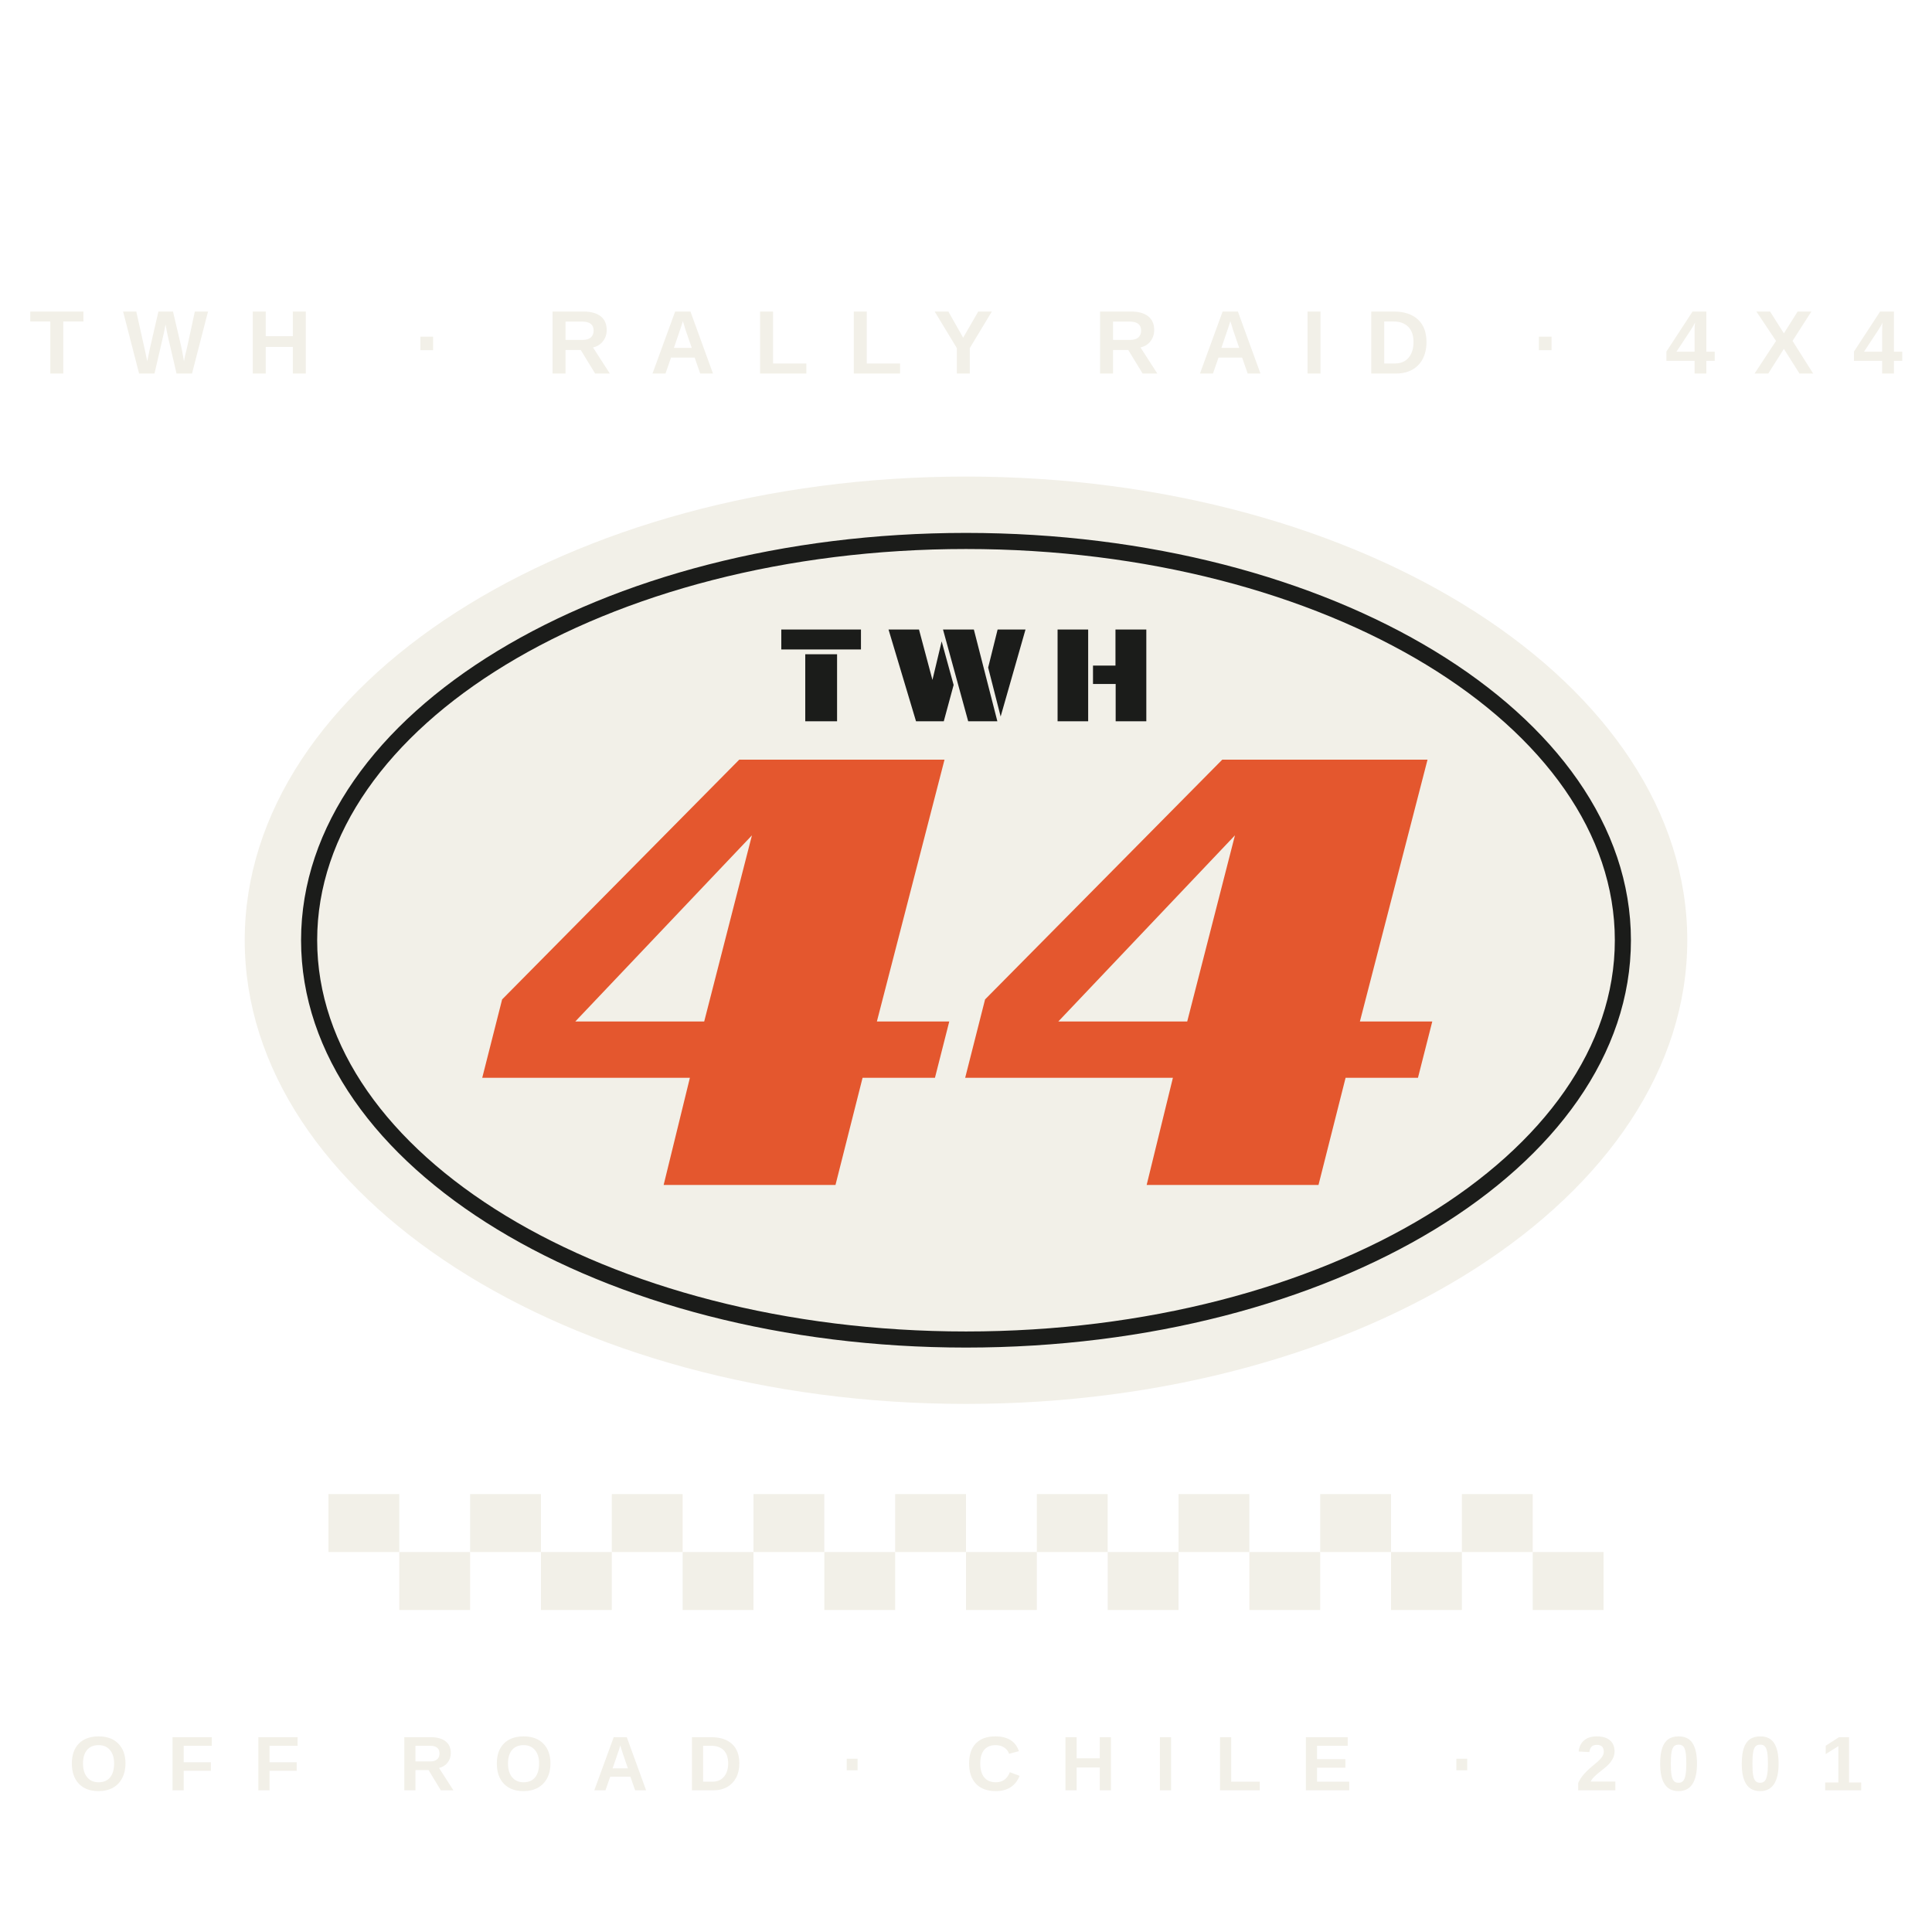
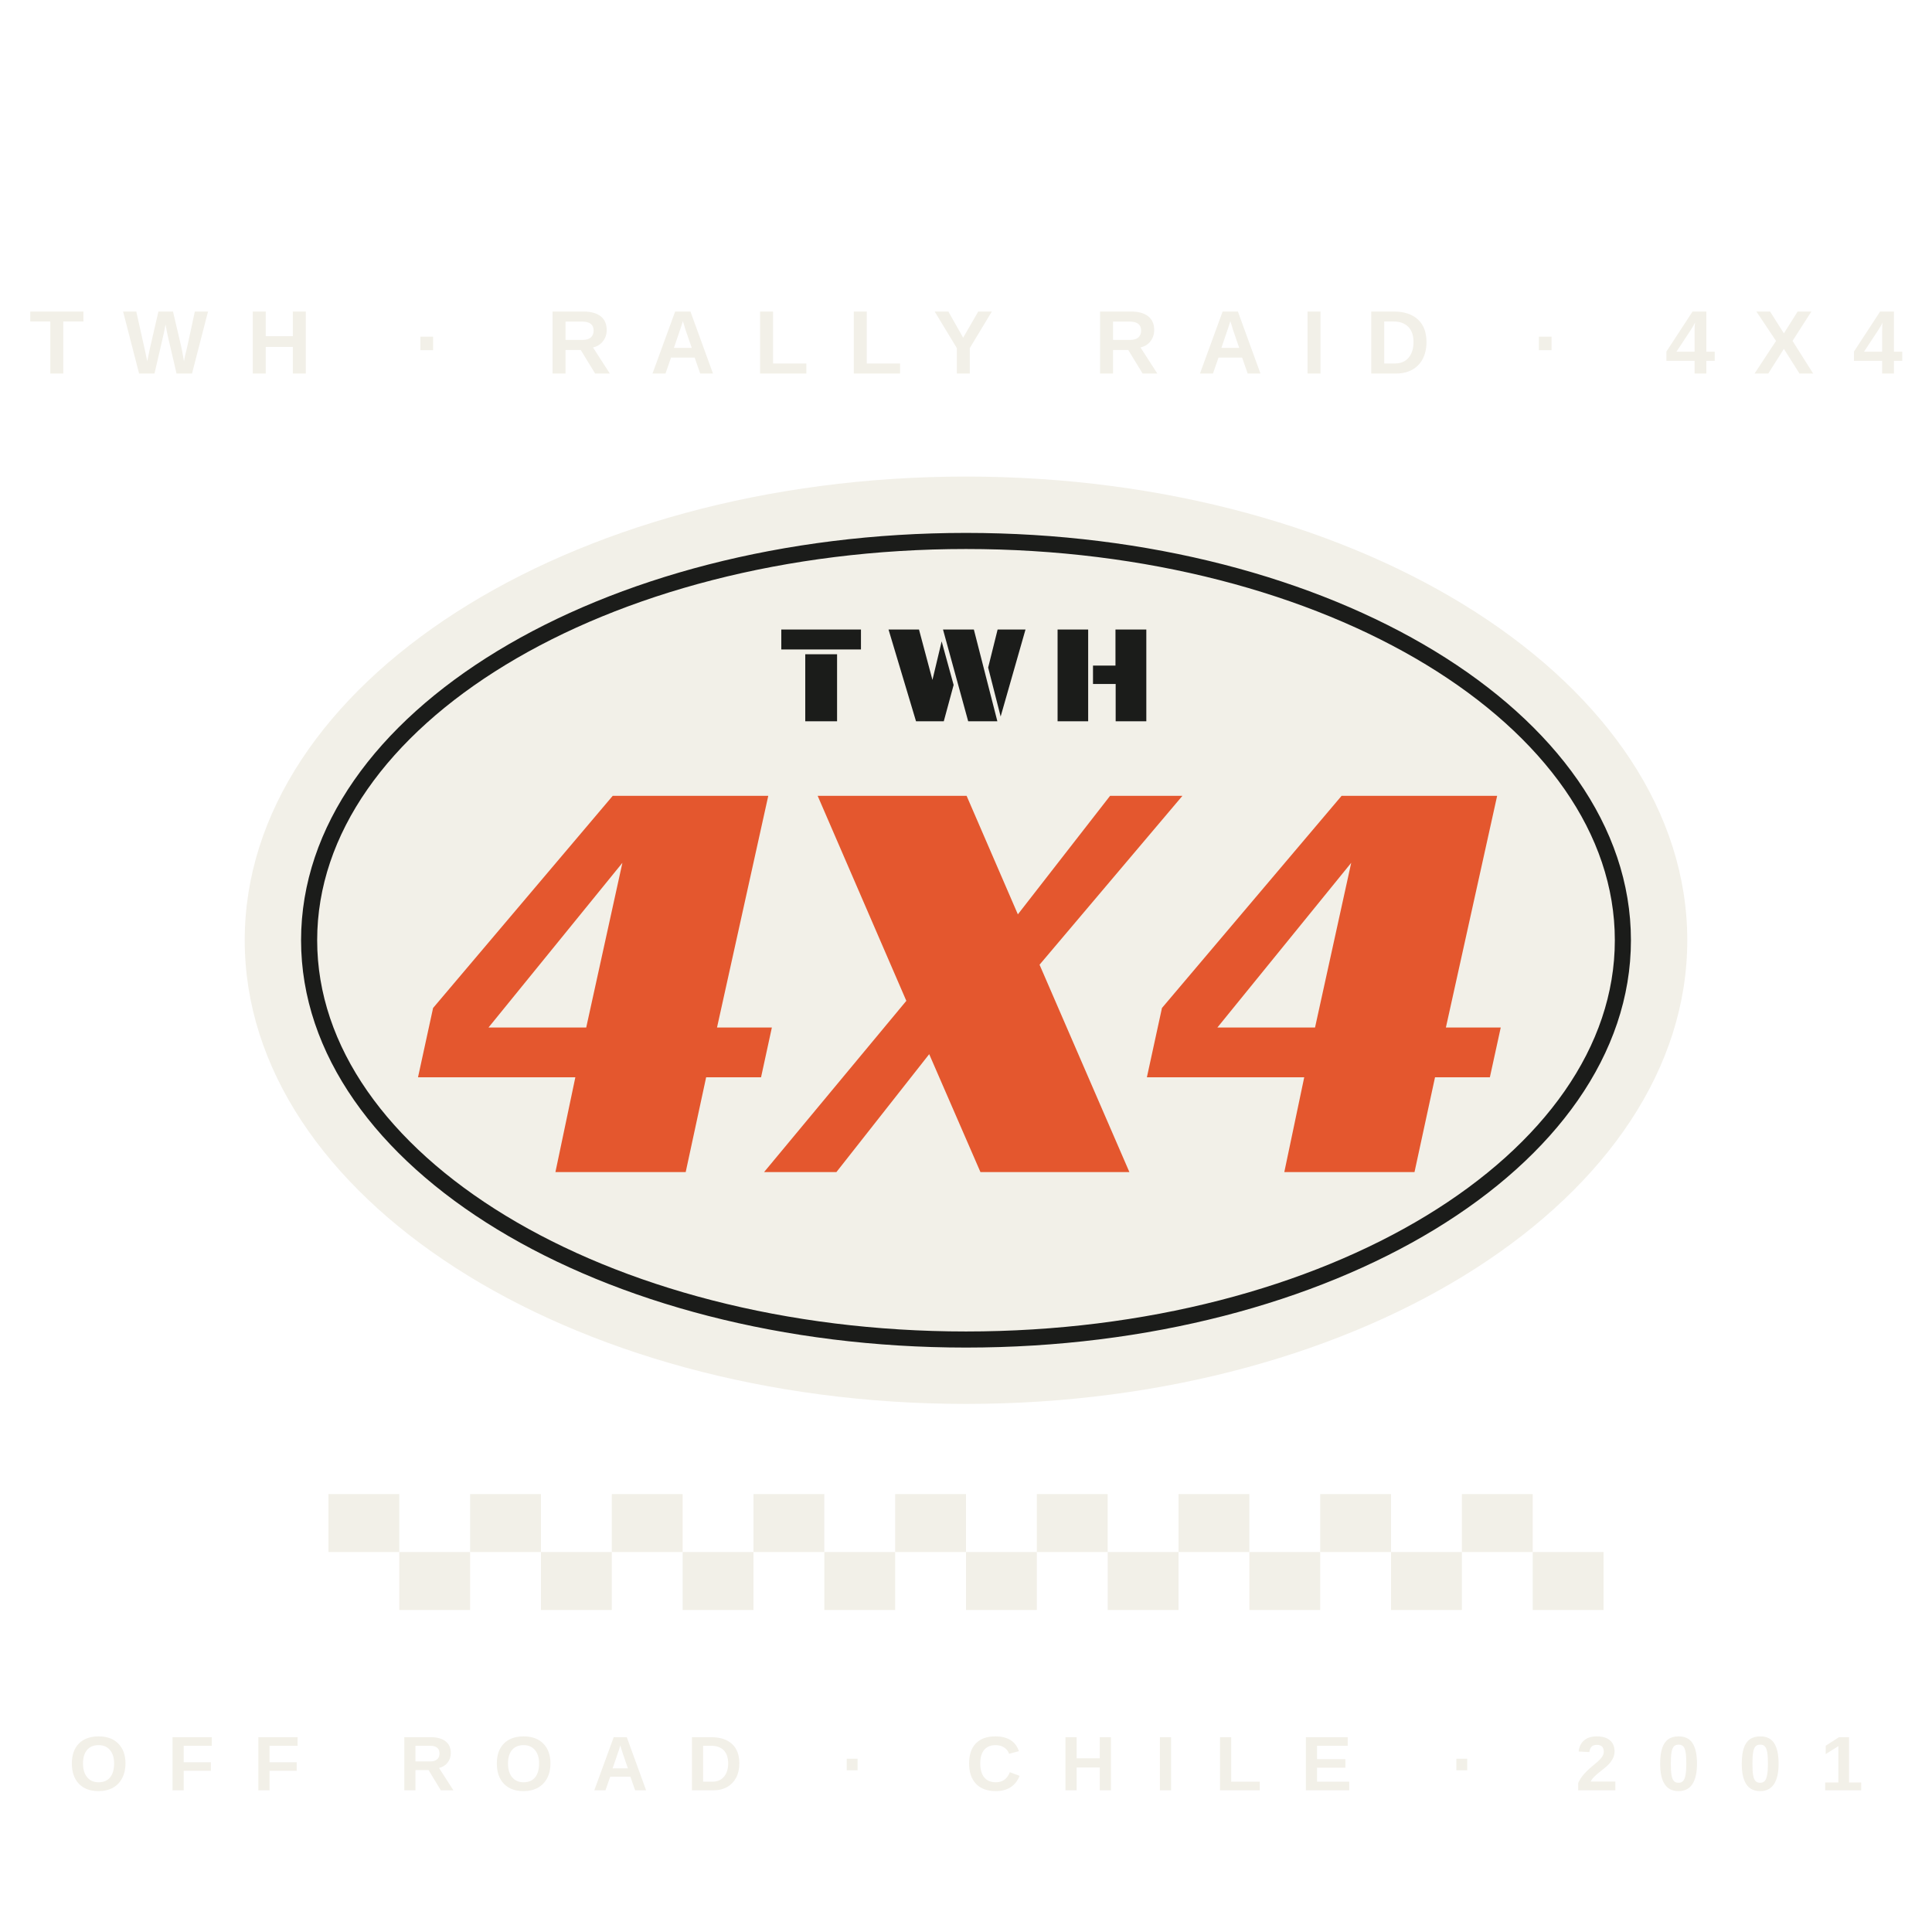
<svg xmlns="http://www.w3.org/2000/svg" width="1000" height="1000" viewBox="0 0 300 300">
  <text x="150" y="58" font-family="Bahnschrift, 'Arial Narrow', Arial, sans-serif" font-size="14" fill="#F2F0E8" text-anchor="middle" font-weight="700" style="font-stretch:condensed" letter-spacing="6">TWH · RALLY RAID · 4X4</text>
  <ellipse cx="150" cy="146" rx="112" ry="72" fill="#F2F0E8" />
  <ellipse cx="150" cy="146" rx="102" ry="62" fill="none" stroke="#1B1C1A" stroke-width="2.5" />
-   <g transform="translate(75 184) scale(1.18806 1)">
-     <path d="M49.61-16.64L46.07 0L23.61 0L27.04-16.64L-0.10-16.64L2.50-28.81L33.49-66.04L60.32-66.04L51.48-25.38L60.94-25.38L59.07-16.64L49.61-16.64ZM12.06-25.38L28.91-25.38L35.15-54.29L12.06-25.38ZM112.74-16.64L109.20 0L86.74 0L90.17-16.64L63.02-16.64L65.62-28.81L96.62-66.04L123.45-66.04L114.61-25.38L124.07-25.38L122.20-16.64L112.74-16.64ZM75.19-25.38L92.04-25.38L98.28-54.29L75.19-25.38Z" fill="#E4572E" />
+   <g transform="translate(65 182) scale(1.01753 1)">
+     <path d="M43.88-14.72L40.76 0L20.88 0L23.92-14.72L-0.09-14.72L2.21-25.48L29.62-58.42L53.36-58.42L45.54-22.45L53.91-22.45L52.26-14.72L43.88-14.72ZM10.67-22.45L25.58-22.45L31.10-48.02L10.67-22.45ZM83.63-58.42L91.45-40.02L105.52-58.42L116.56-58.42L94.76-32.20L108.47 0L85.74 0L77.92-18.31L63.76 0L52.72 0L74.43-26.59L60.90-58.42L83.63-58.42ZM155.11-14.72L151.98 0L132.11 0L135.15-14.72L111.14-14.72L113.44-25.48L140.85-58.42L164.59-58.42L156.77-22.45L165.14-22.45L163.48-14.72L155.11-14.72ZM121.90-22.45L136.80-22.45L142.32-48.02L121.90-22.45Z" fill="#E4572E" />
  </g>
  <g transform="translate(120.76 112) scale(1 1)">
    <path d="M12.93-11.15L0.56-11.15L0.56-14.25L12.93-14.25L12.93-11.15ZM9.22 0L4.28 0L4.28-10.41L9.22-10.41L9.22 0ZM25.79 0L21.48 0L17.21-14.25L21.94-14.25L24.03-6.42L25.46-12.41L27.32-5.64L25.79 0ZM34.11 0L29.58 0L25.67-14.25L30.46-14.25L34.11 0ZM38.48-14.25L34.62-0.74L32.68-8.34L34.15-14.25L38.48-14.25ZM57.24 0L52.48 0L52.48-5.79L48.96-5.79L48.96-8.65L52.45-8.65L52.45-14.25L57.24-14.25L57.24 0ZM48.21 0L43.46 0L43.46-14.25L48.21-14.25L48.21 0Z" fill="#1B1C1A" />
  </g>
  <rect x="51" y="232" width="11" height="9" fill="#F2F0E8" />
  <rect x="73" y="232" width="11" height="9" fill="#F2F0E8" />
  <rect x="95" y="232" width="11" height="9" fill="#F2F0E8" />
  <rect x="117" y="232" width="11" height="9" fill="#F2F0E8" />
  <rect x="139" y="232" width="11" height="9" fill="#F2F0E8" />
  <rect x="161" y="232" width="11" height="9" fill="#F2F0E8" />
  <rect x="183" y="232" width="11" height="9" fill="#F2F0E8" />
  <rect x="205" y="232" width="11" height="9" fill="#F2F0E8" />
  <rect x="227" y="232" width="11" height="9" fill="#F2F0E8" />
  <rect x="62" y="241" width="11" height="9" fill="#F2F0E8" />
  <rect x="84" y="241" width="11" height="9" fill="#F2F0E8" />
  <rect x="106" y="241" width="11" height="9" fill="#F2F0E8" />
  <rect x="128" y="241" width="11" height="9" fill="#F2F0E8" />
  <rect x="150" y="241" width="11" height="9" fill="#F2F0E8" />
  <rect x="172" y="241" width="11" height="9" fill="#F2F0E8" />
  <rect x="194" y="241" width="11" height="9" fill="#F2F0E8" />
  <rect x="216" y="241" width="11" height="9" fill="#F2F0E8" />
  <rect x="238" y="241" width="11" height="9" fill="#F2F0E8" />
  <text x="150" y="278" font-family="Bahnschrift, 'Arial Narrow', Arial, sans-serif" font-size="12" fill="#F2F0E8" text-anchor="middle" font-weight="700" style="font-stretch:condensed" letter-spacing="6">OFF ROAD · CHILE · 2001</text>
</svg>
